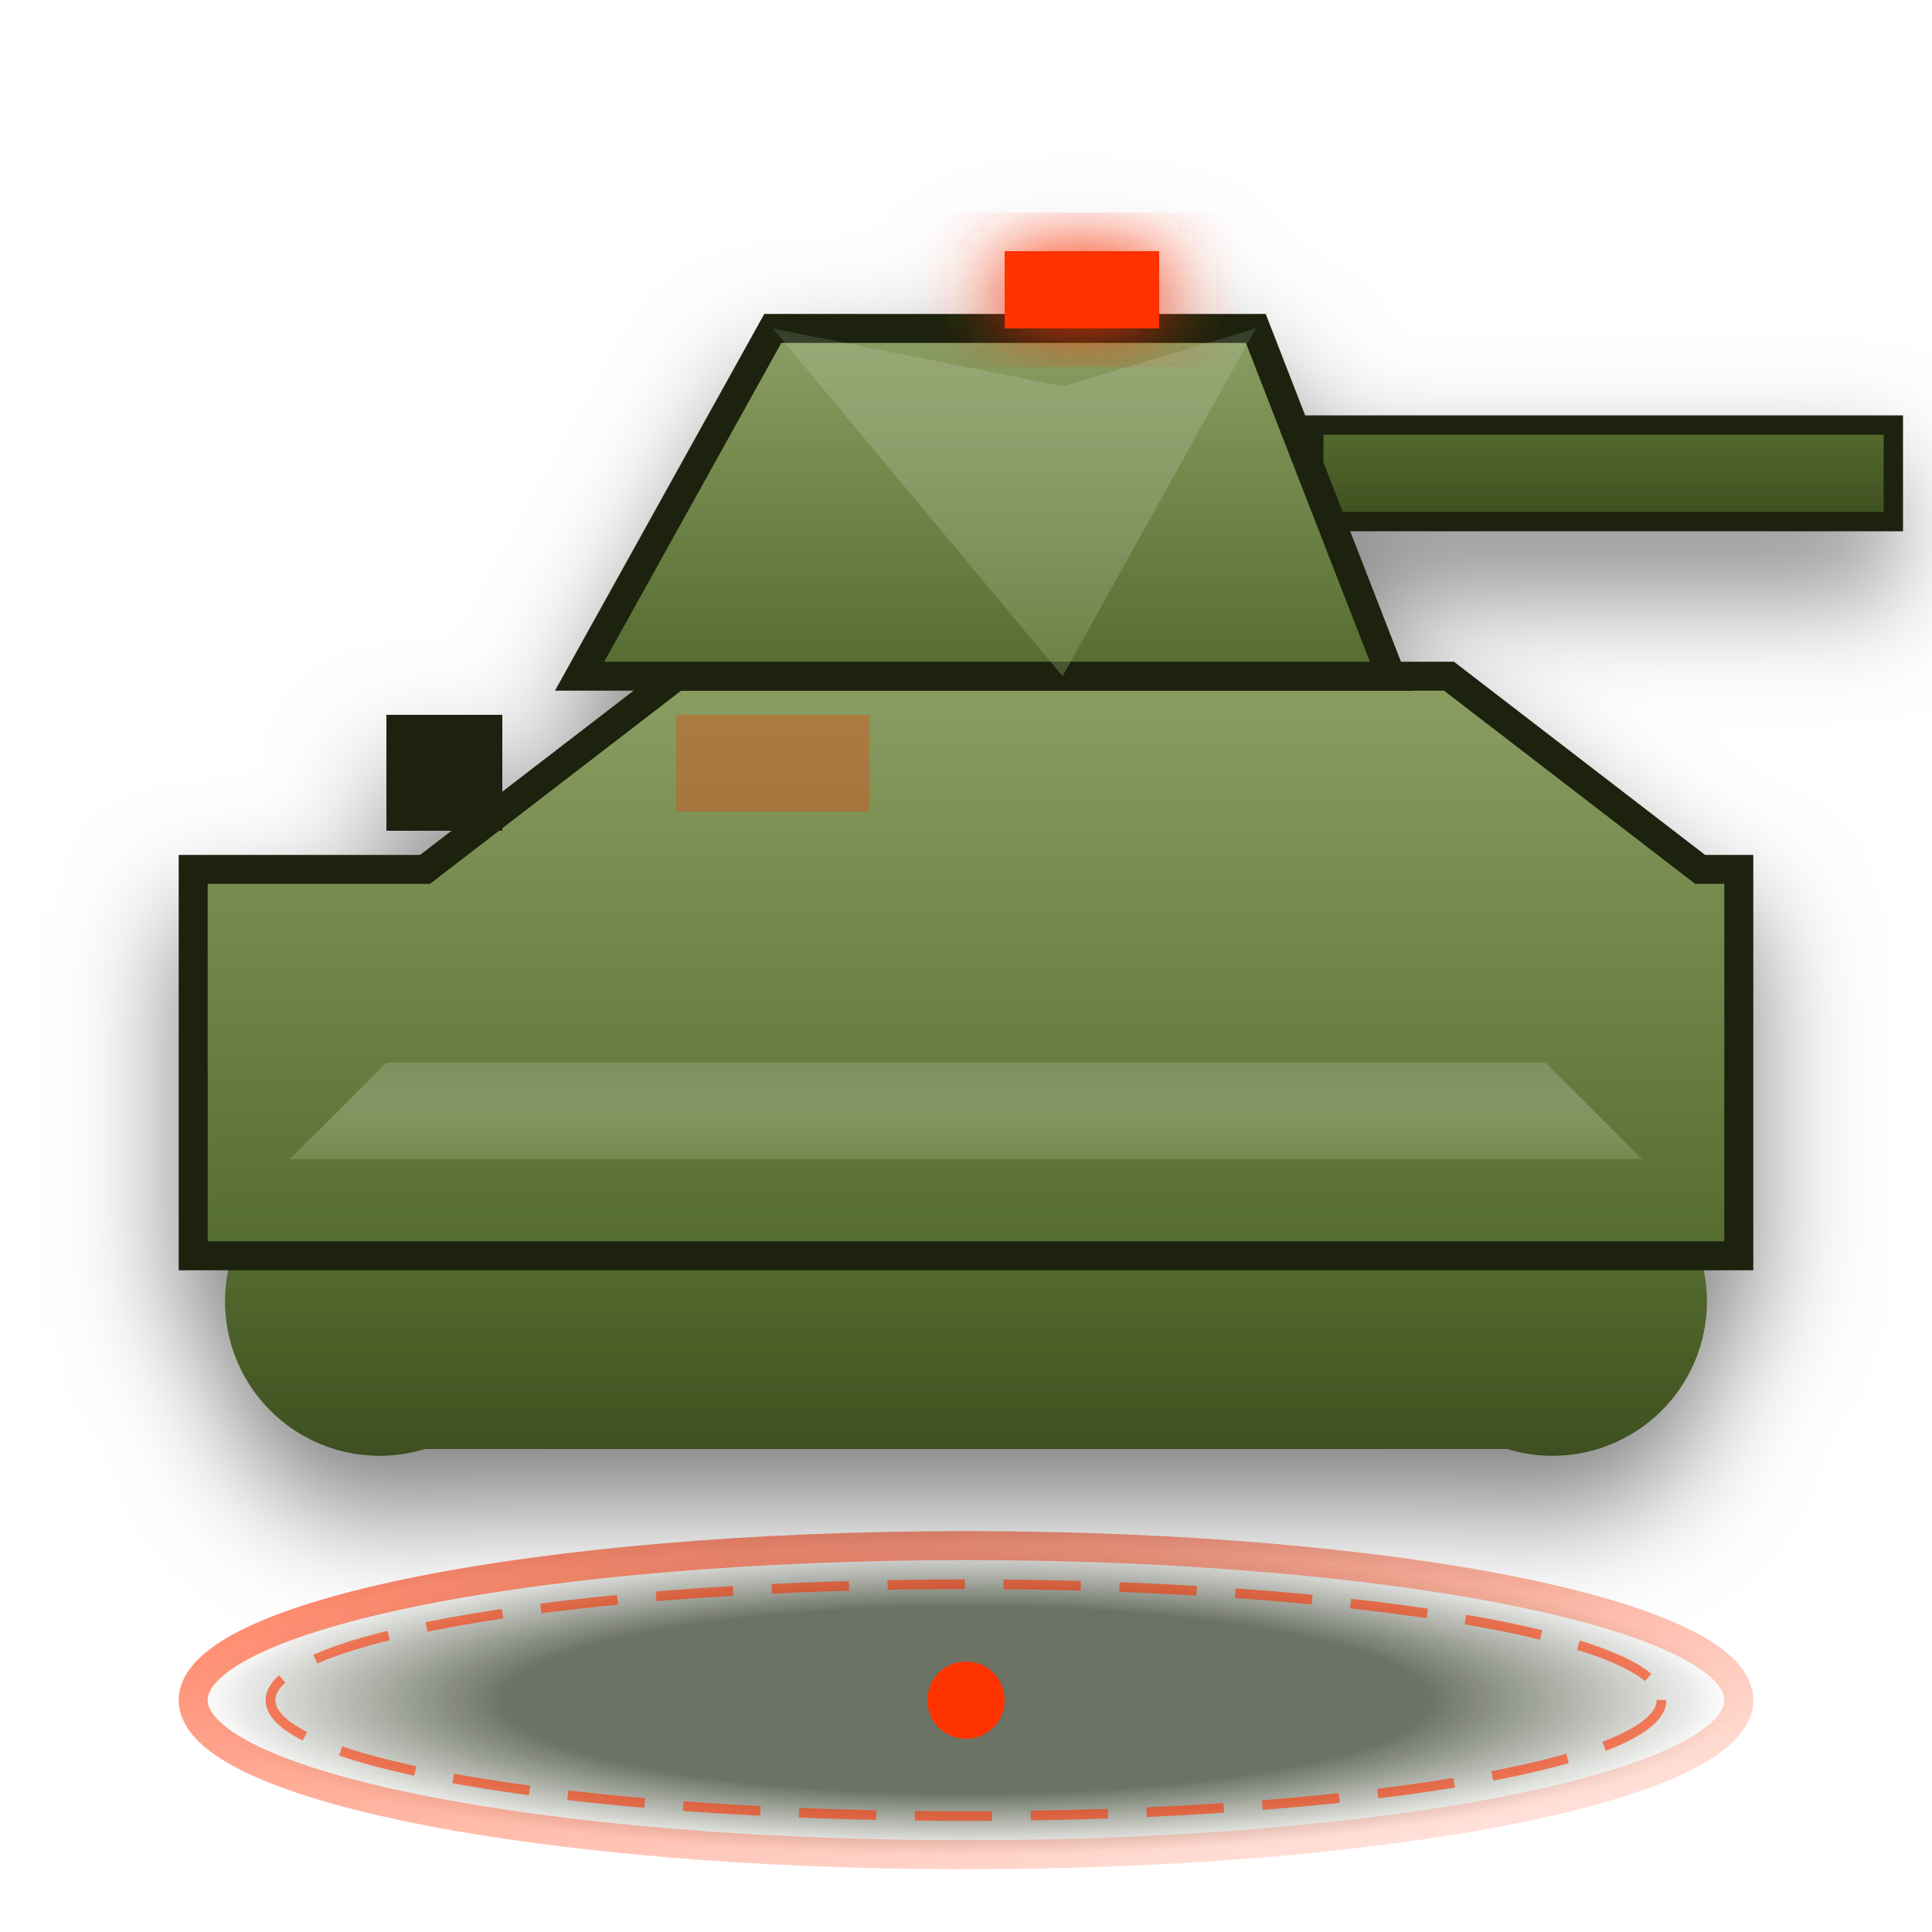
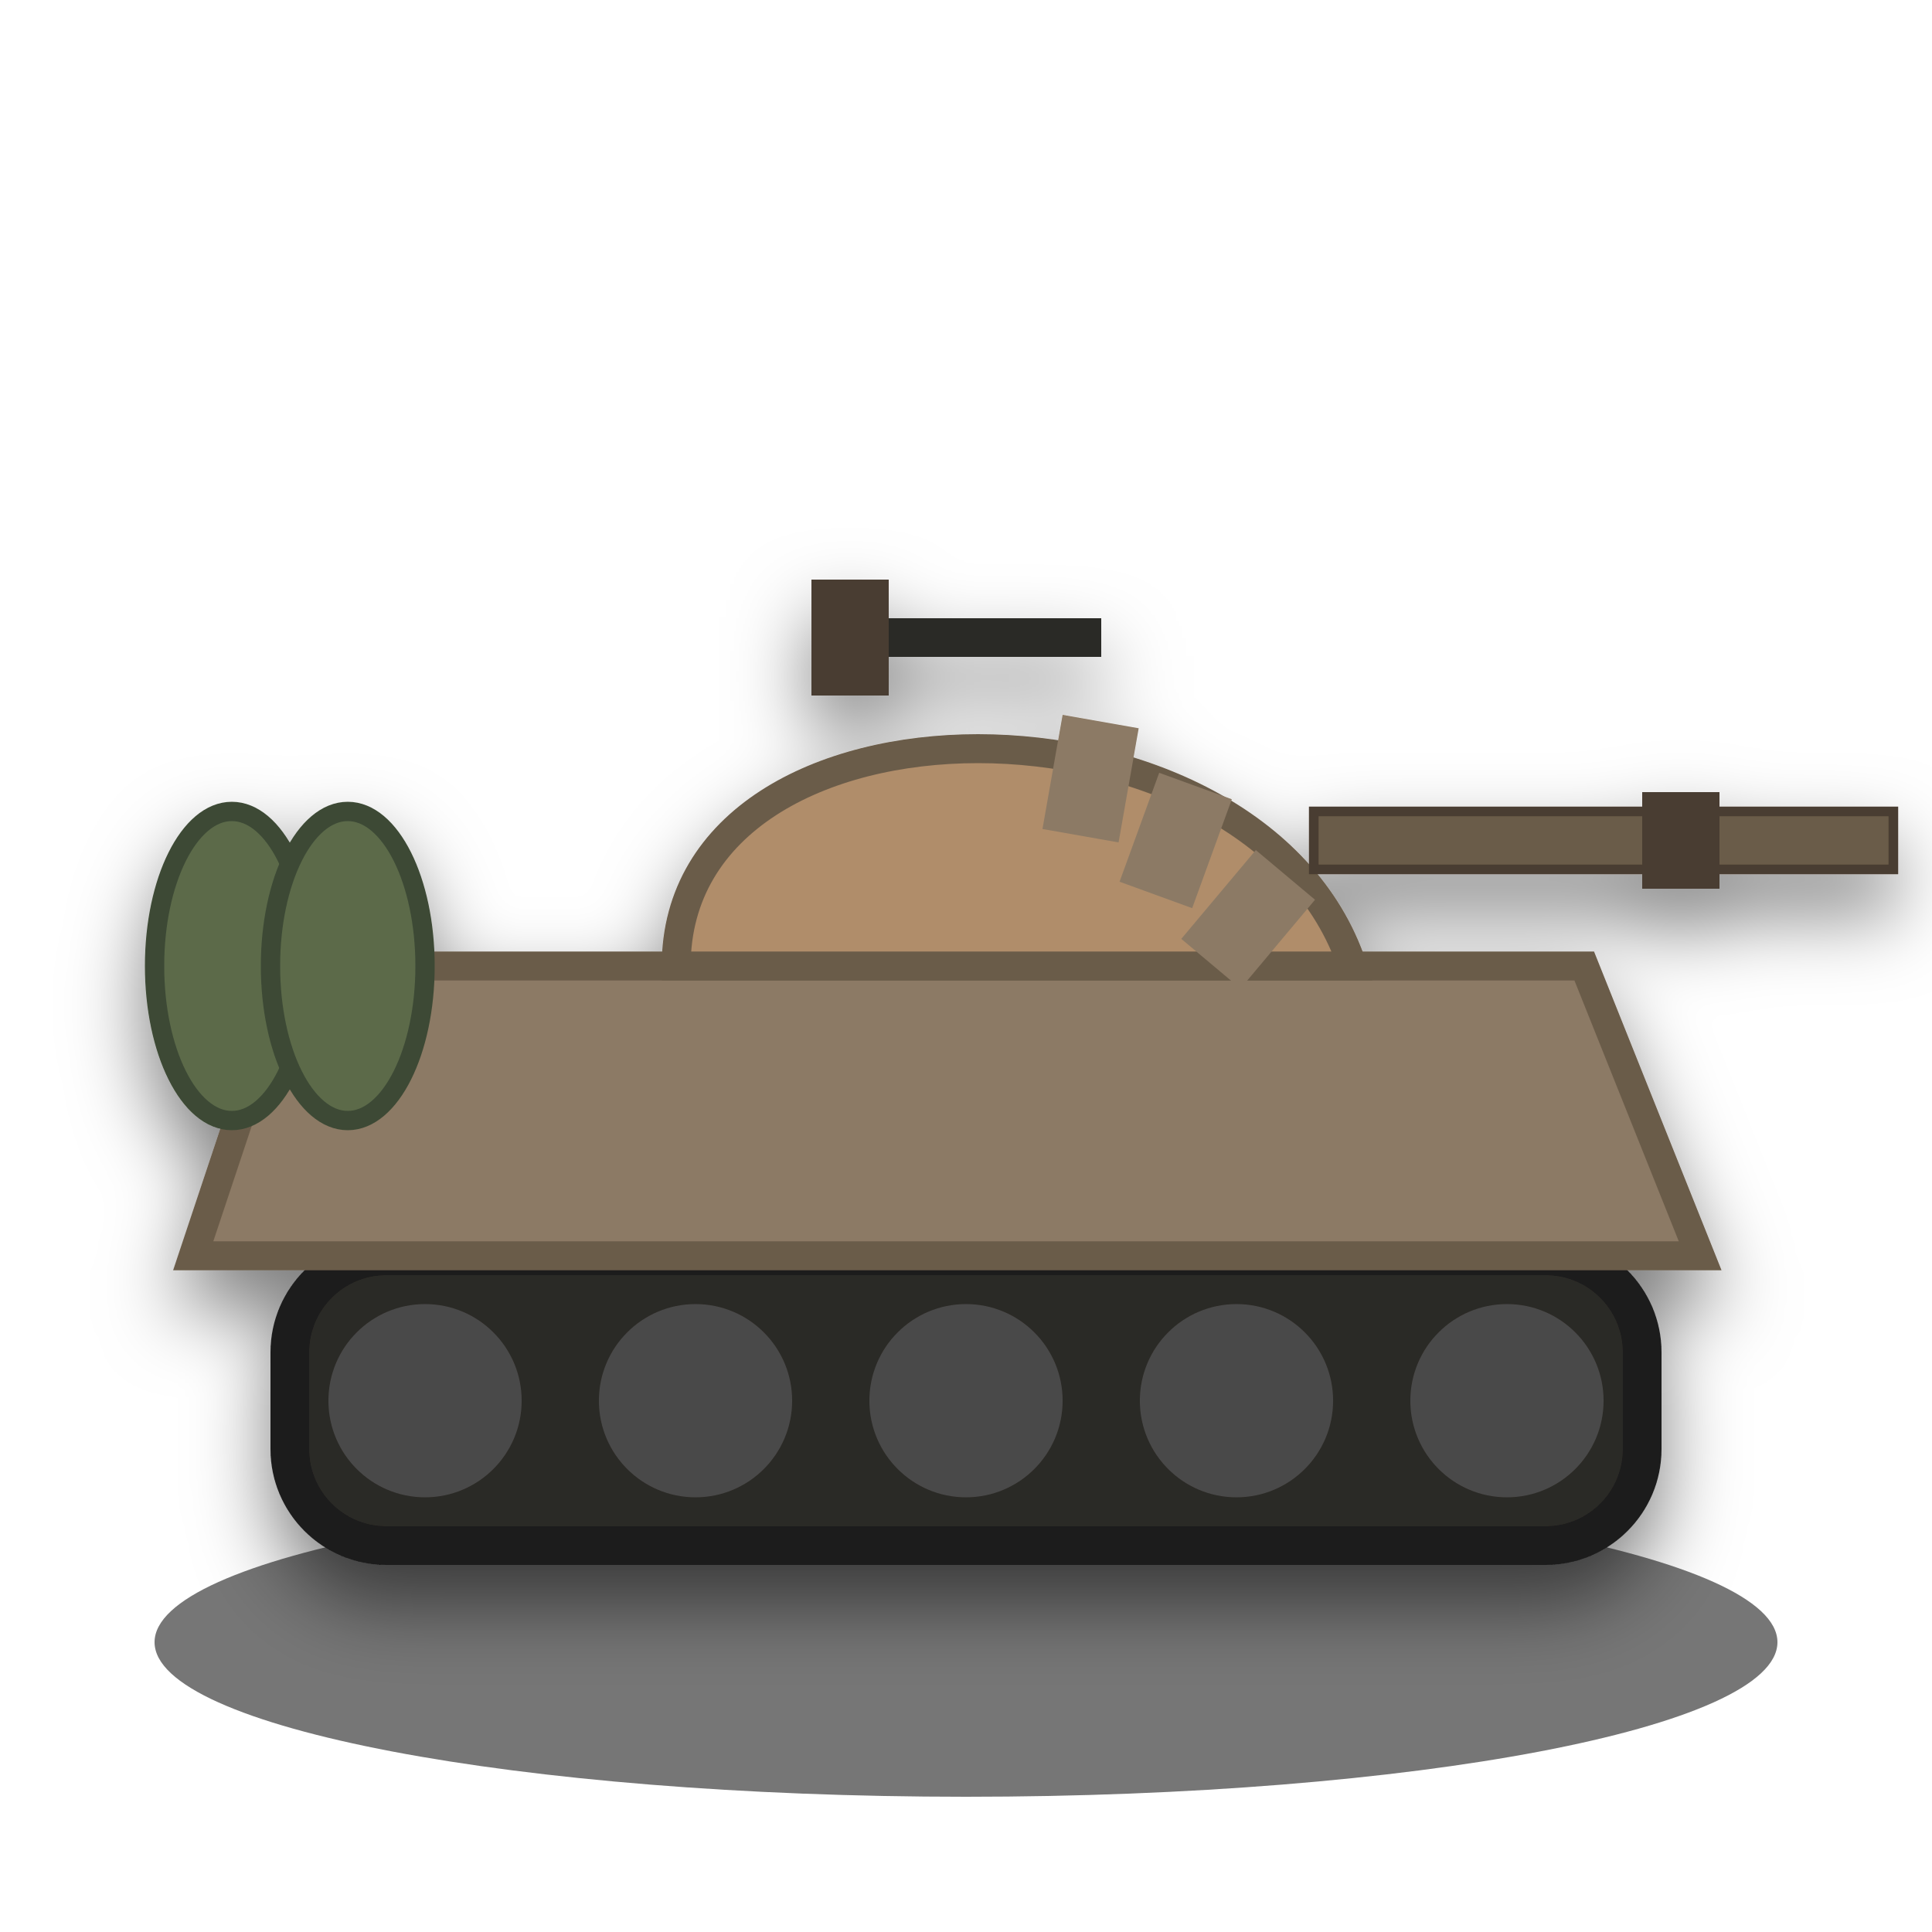
<svg xmlns="http://www.w3.org/2000/svg" viewBox="0 0 100 100">
  <defs>
-     <filter id="drop-shadow" x="-20%" y="-20%" width="140%" height="140%">
-       <feDropShadow dx="0" dy="3" stdDeviation="3" flood-color="rgba(0,0,0,0.5)" />
+     <filter id="shadow" x="-20%" y="-20%" width="140%" height="140%">
+       <feDropShadow dx="0" dy="2" stdDeviation="2" flood-color="rgba(0,0,0,0.5)" />
    </filter>
-     <filter id="glow" x="-50%" y="-50%" width="200%" height="200%">
-       <feGaussianBlur stdDeviation="2" result="blur" />
-       <feMerge>
-         <feMergeNode in="blur" />
-         <feMergeNode in="SourceGraphic" />
-       </feMerge>
-     </filter>
-     <linearGradient id="mainGrad" x1="0%" y1="0%" x2="0%" y2="100%">
-       <stop offset="0%" stop-color="#8b9e63" />
-       <stop offset="100%" stop-color="#556b2f" />
-     </linearGradient>
-     <linearGradient id="lightGrad" x1="0%" y1="0%" x2="0%" y2="100%">
-       <stop offset="0%" stop-color="#ffffff" stop-opacity="0.3" />
-       <stop offset="100%" stop-color="#8b9e63" />
-     </linearGradient>
-     <linearGradient id="darkGrad" x1="0%" y1="0%" x2="0%" y2="100%">
-       <stop offset="0%" stop-color="#556b2f" />
-       <stop offset="100%" stop-color="#3e4f20" />
-     </linearGradient>
-     <linearGradient id="accentGrad" x1="0%" y1="0%" x2="100%" y2="100%">
-       <stop offset="0%" stop-color="#ff3300" stop-opacity="0.8" />
-       <stop offset="100%" stop-color="#ff3300" stop-opacity="0.1" />
-     </linearGradient>
-     <radialGradient id="baseGrad" cx="50%" cy="50%" r="50%">
-       <stop offset="60%" stop-color="#1a240c" stop-opacity="0.8" />
-       <stop offset="100%" stop-color="#1a240c" stop-opacity="0" />
-     </radialGradient>
  </defs>
-   <ellipse cx="50" cy="88" rx="40" ry="8" fill="url(#baseGrad)" stroke="url(#accentGrad)" stroke-width="1.5" opacity="0.8" />
-   <ellipse cx="50" cy="88" rx="36" ry="6" fill="none" stroke="#ff3300" stroke-width="0.5" opacity="0.6" stroke-dasharray="4 2" />
-   <circle cx="50" cy="88" r="2" fill="#ff3300" />
-   <g filter="url(#drop-shadow)">
-     <g transform="translate(0,-5)">
-       <path d="M 12 70 A 8 8 0 0 0 22 80 L 78 80 A 8 8 0 0 0 88 70 Z" fill="url(#darkGrad)" />
-       <polygon points="10,50 22,50 35,40 75,40 88,50 90,50 90,70 10,70" fill="url(#mainGrad)" stroke="#1a240c" stroke-width="1.5" />
-       <polygon points="20,60 80,60 85,65 15,65" fill="url(#lightGrad)" opacity="0.5" />
-       <rect x="35" y="42" width="10" height="5" fill="#ff3300" opacity="0.3" />
-       <rect x="68" y="27" width="30" height="5" fill="url(#darkGrad)" stroke="#1a240c" stroke-width="1" />
-       <polygon points="30,40 40,22 65,22 72,40" fill="url(#mainGrad)" stroke="#1a240c" stroke-width="1.5" />
-       <polygon points="40,22 55,25 65,22 55,40" fill="url(#lightGrad)" opacity="0.4" />
-       <rect x="52" y="18" width="8" height="4" fill="#ff3300" filter="url(#glow)" />
-       <rect x="20" y="42" width="6" height="6" fill="#1a240c" />
-     </g>
+   <ellipse cx="50" cy="85" rx="42" ry="8" fill="#1a1a1a" opacity="0.6" />
+   <g filter="url(#shadow)">
+     <rect x="15" y="65" width="70" height="15" rx="5" fill="#2c2a26" stroke="#1a1a1a" stroke-width="2" />
+     <circle cx="22" cy="72.5" r="5" fill="#4a4a4a" />
+     <circle cx="36" cy="72.5" r="5" fill="#4a4a4a" />
+     <circle cx="50" cy="72.5" r="5" fill="#4a4a4a" />
+     <circle cx="64" cy="72.5" r="5" fill="#4a4a4a" />
+     <circle cx="78" cy="72.5" r="5" fill="#4a4a4a" />
+     <path d="M 10 65 L 88 65 L 82 50 L 15 50 Z" fill="#8c7a65" stroke="#6b5c4a" stroke-width="1.5" />
+     <ellipse cx="12" cy="50" rx="4" ry="8" fill="#5c6a4a" stroke="#3d4a35" />
+     <ellipse cx="18" cy="50" rx="4" ry="8" fill="#5c6a4a" stroke="#3d4a35" />
+     <path d="M 35 50 C 35 35, 65 35, 70 50 Z" fill="#b08d6a" stroke="#6b5c4a" stroke-width="1.5" />
+     <rect x="60" y="40" width="4" height="6" fill="#8c7a65" transform="rotate(20, 60, 40)" />
+     <rect x="65" y="44" width="4" height="6" fill="#8c7a65" transform="rotate(40, 65, 44)" />
+     <rect x="55" y="37" width="4" height="6" fill="#8c7a65" transform="rotate(10, 55, 37)" />
+     <rect x="68" y="42" width="30" height="3" fill="#6b5c4a" stroke="#4a3e30" stroke-width="0.5" />
+     <rect x="85" y="41" width="4" height="5" fill="#4a3e30" />
+     <rect x="45" y="32" width="12" height="2" fill="#2c2a26" />
+     <rect x="42" y="30" width="4" height="6" fill="#4a3e30" />
  </g>
</svg>
